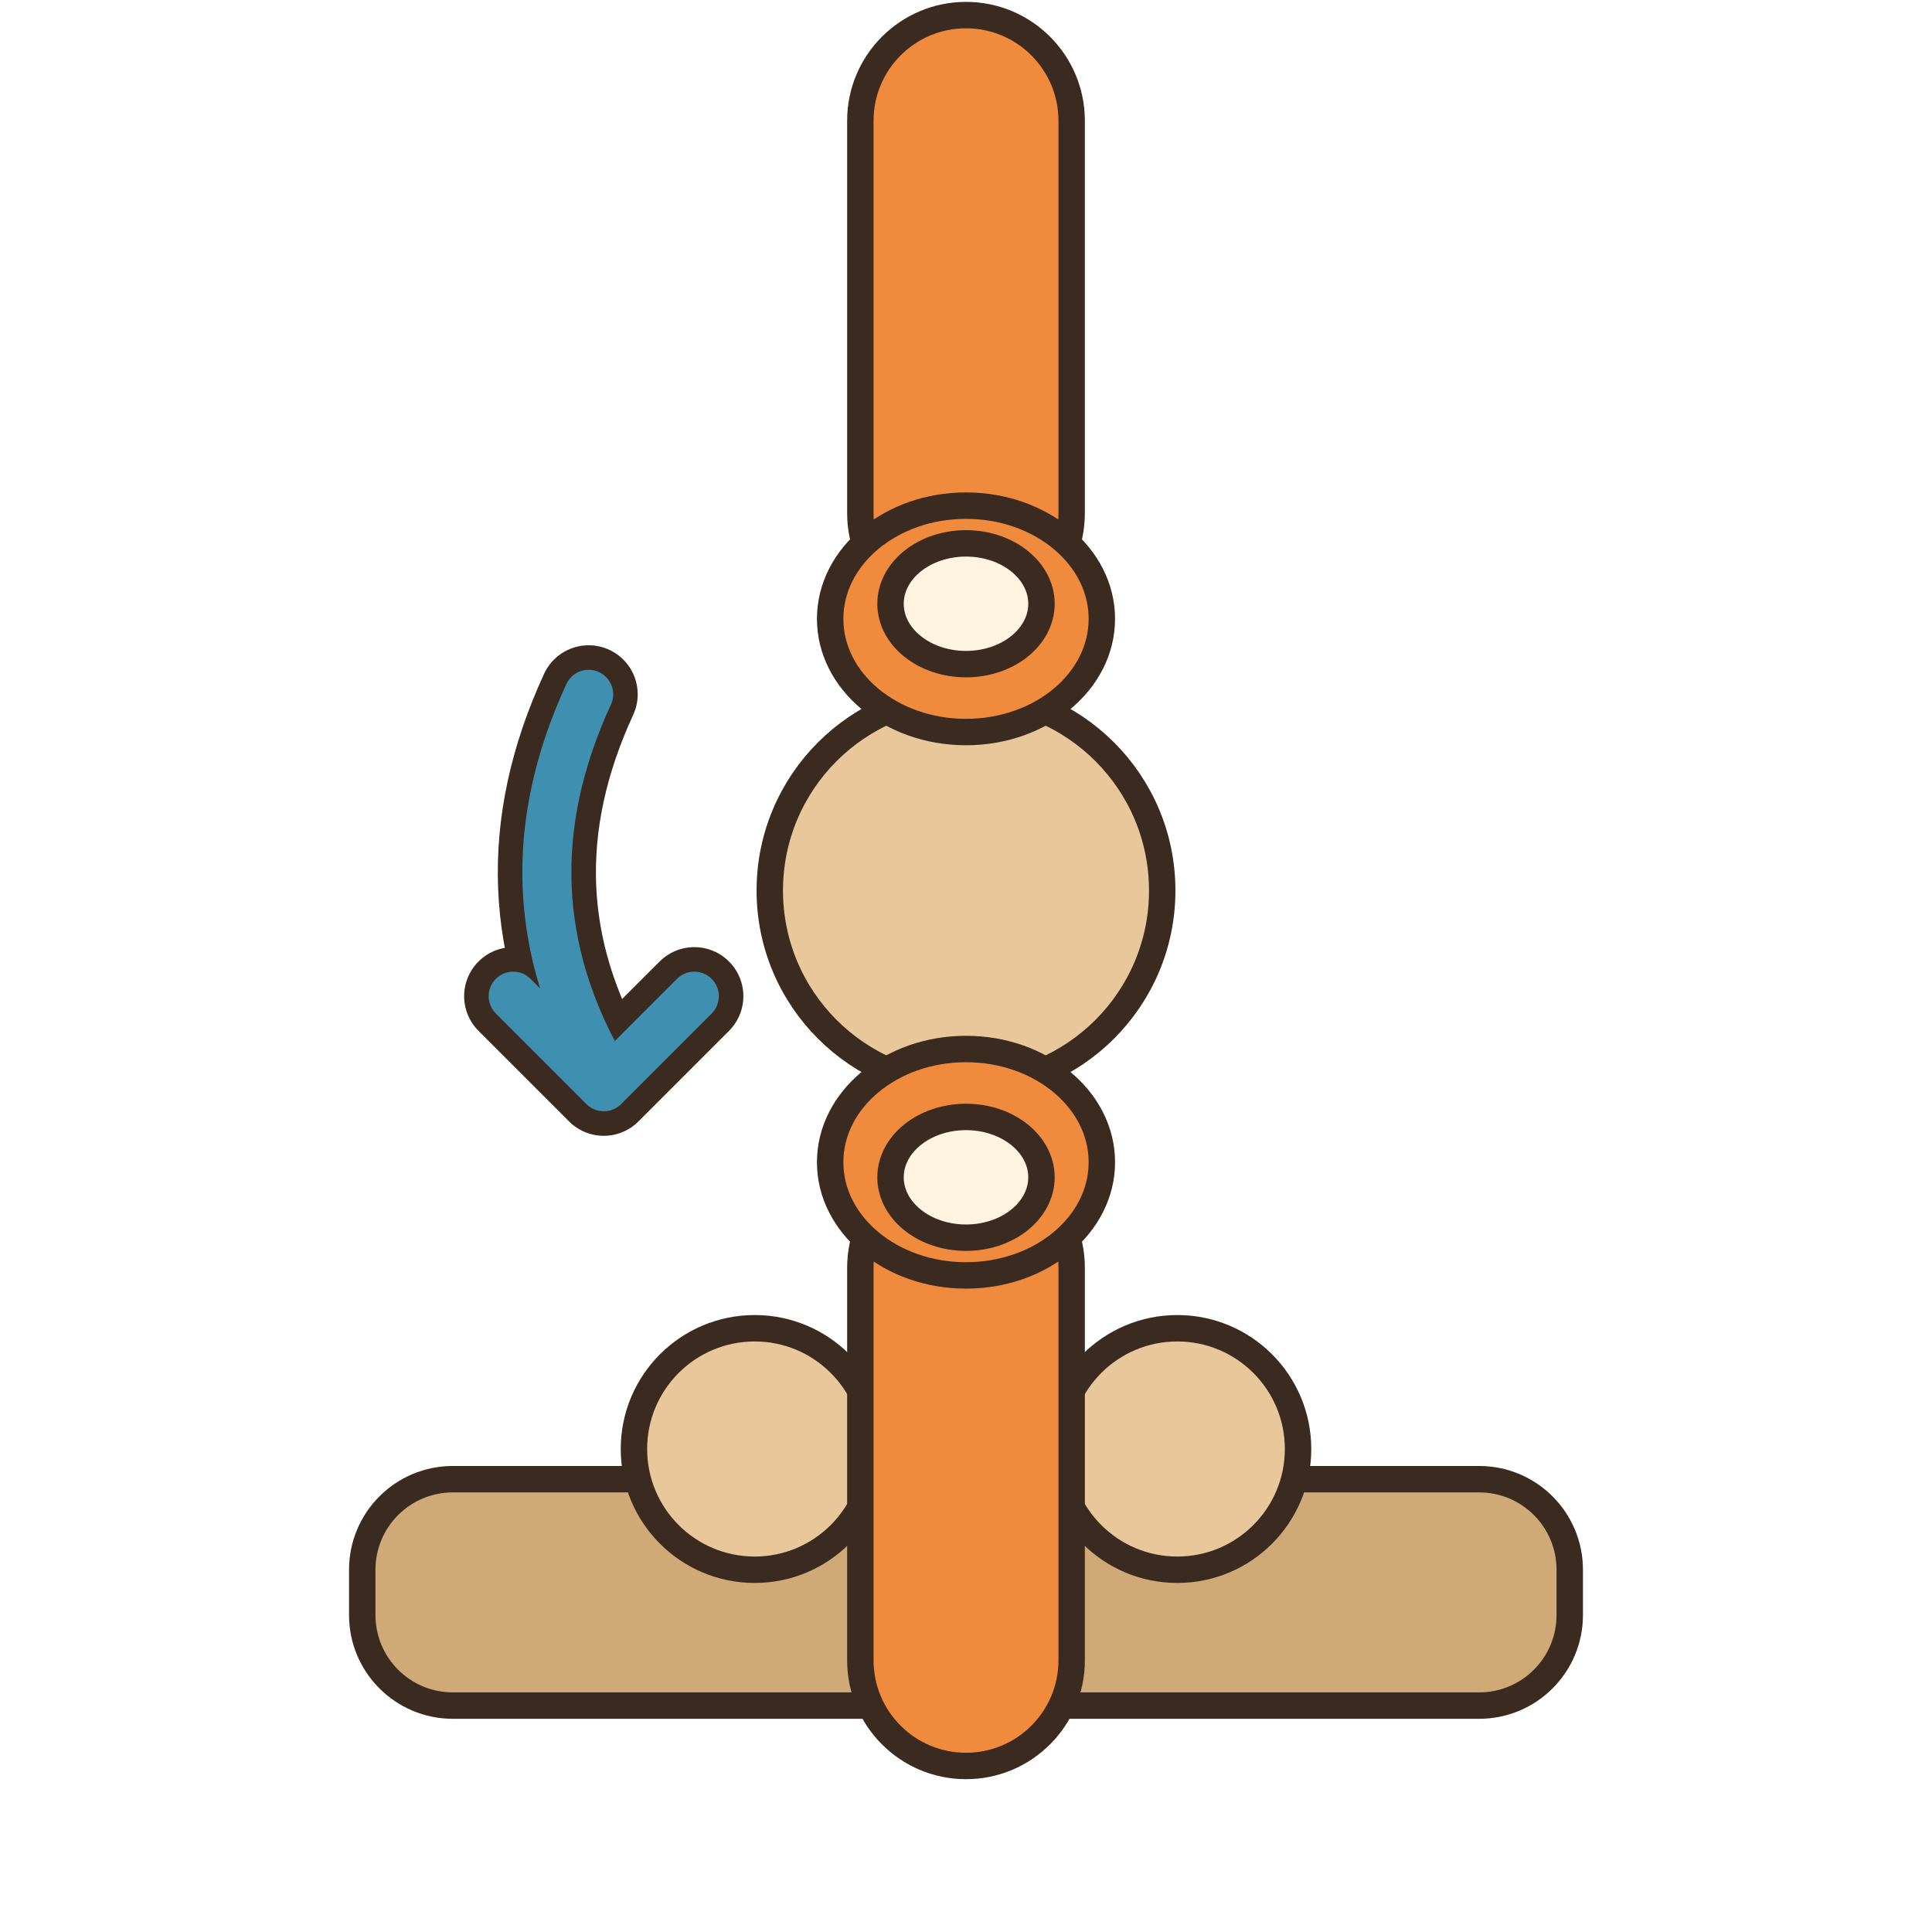
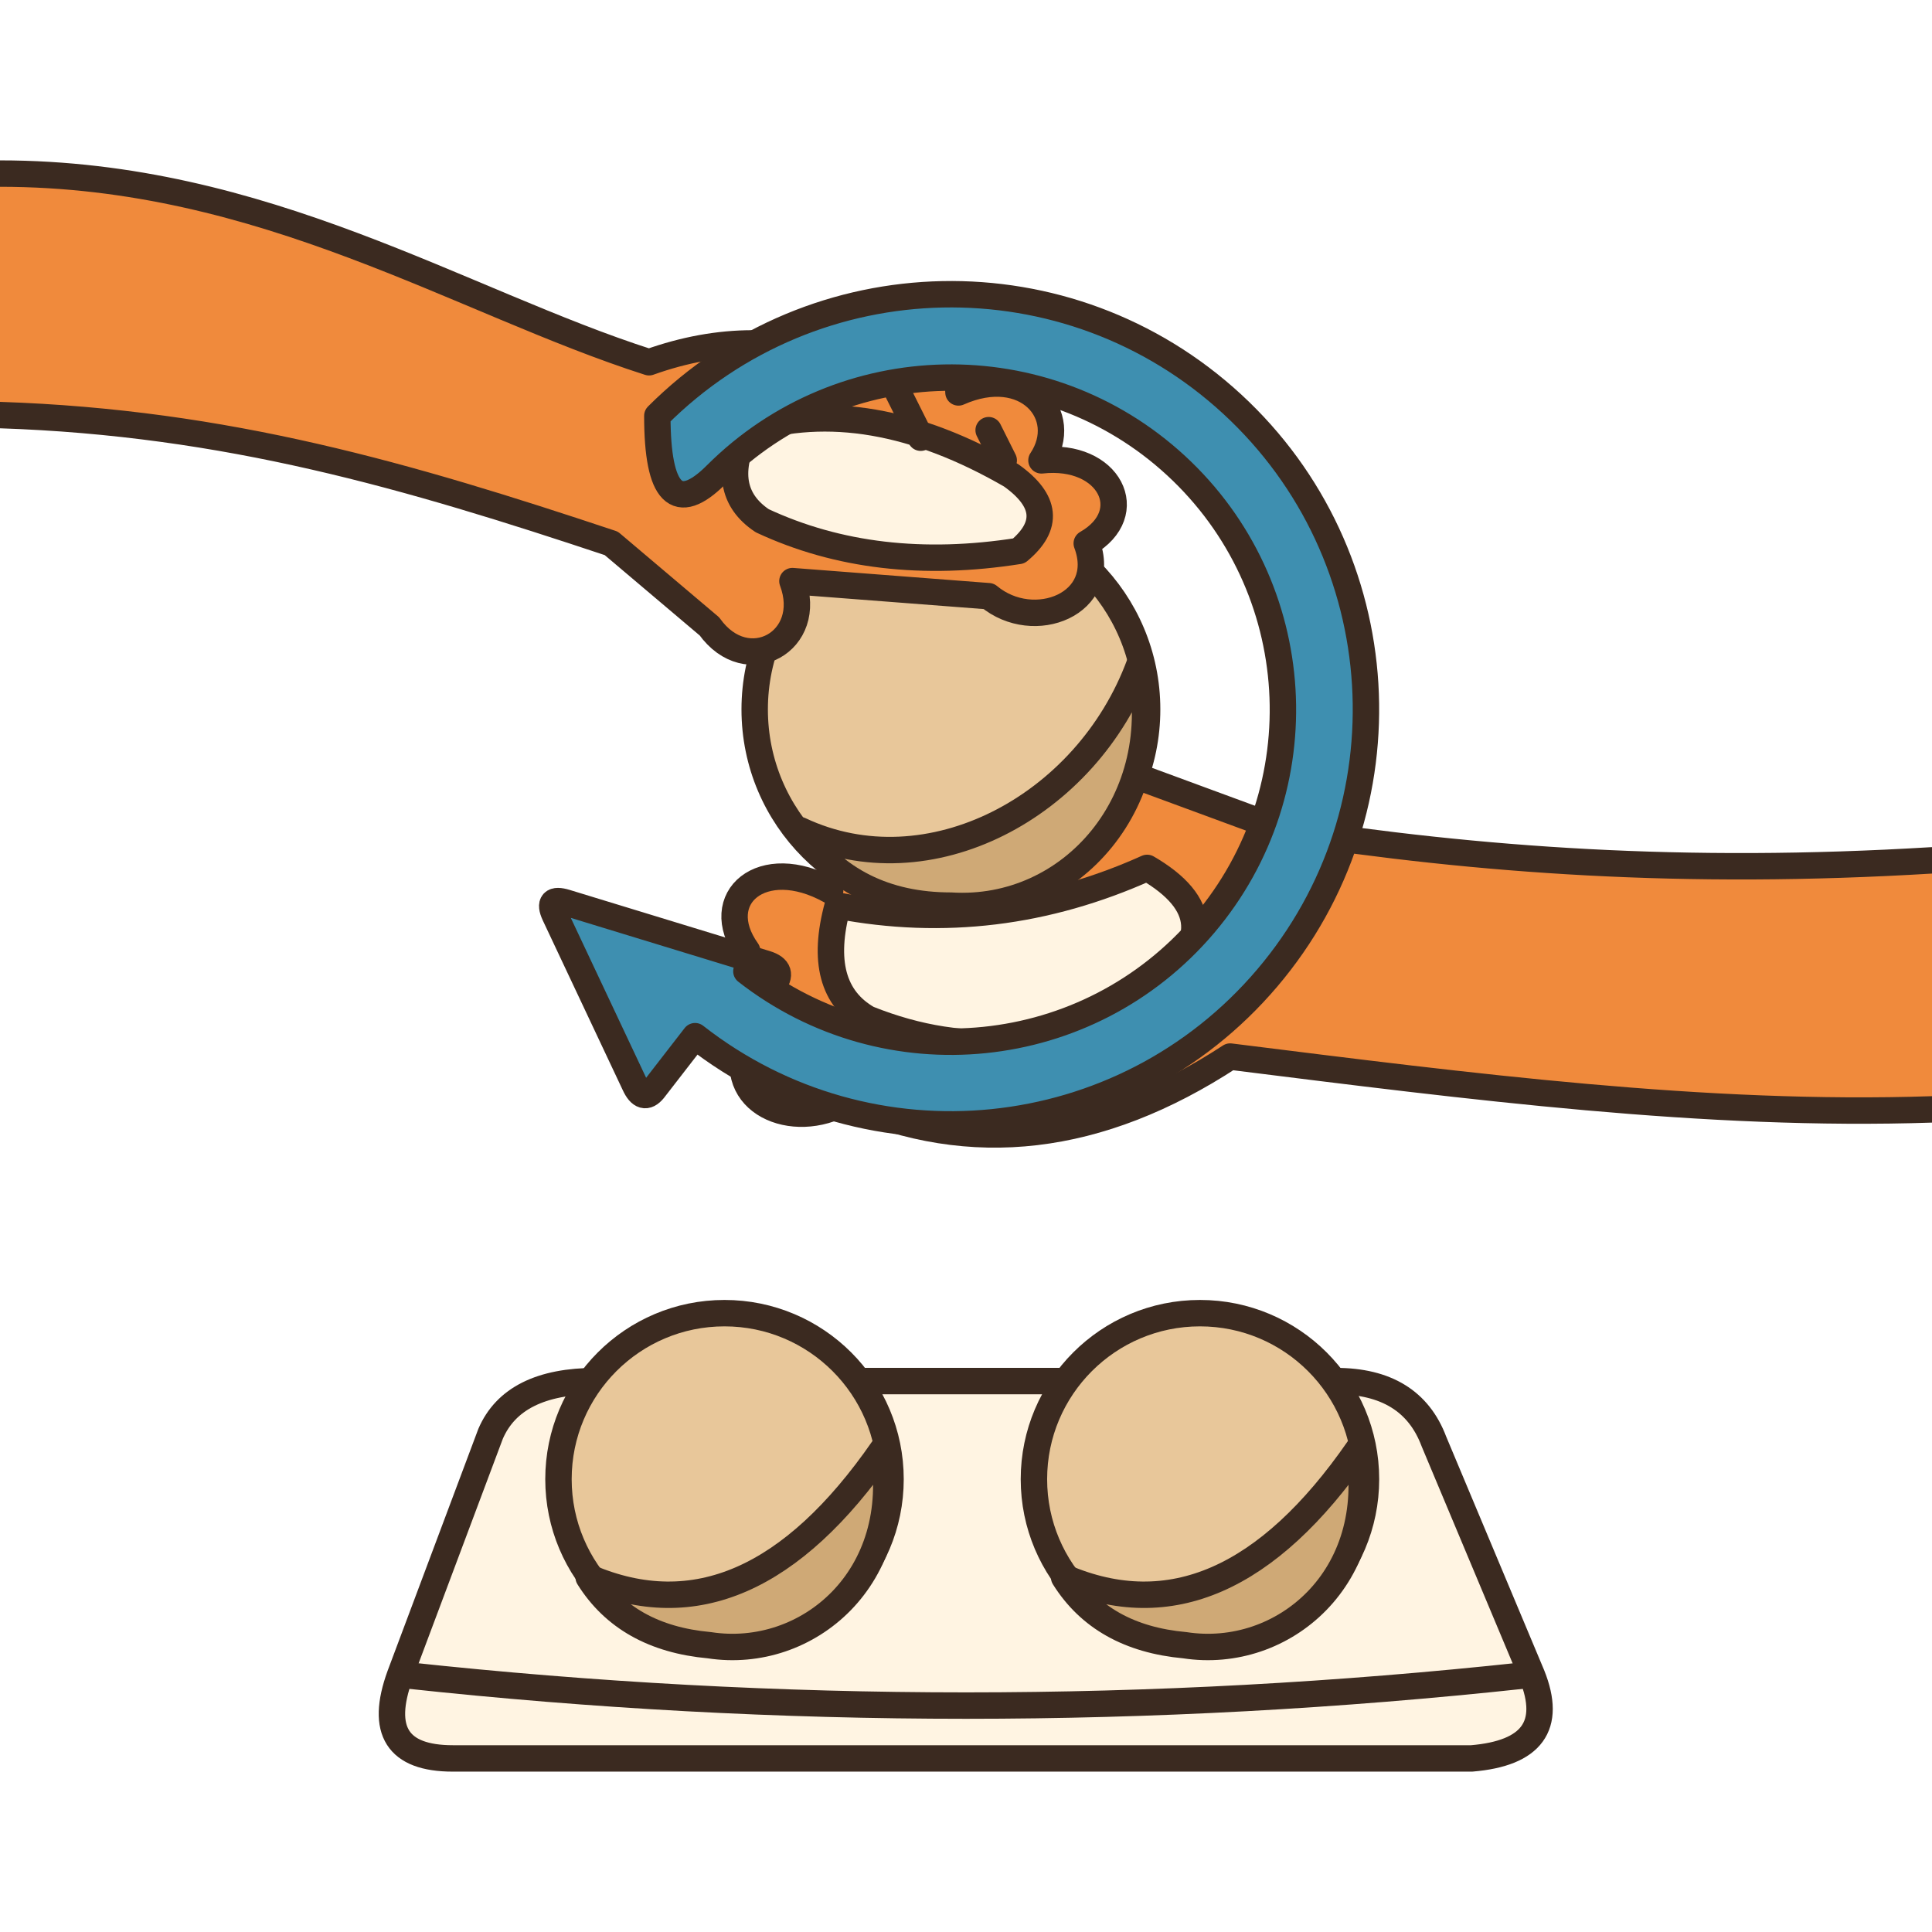
<svg xmlns="http://www.w3.org/2000/svg" viewBox="0 0 256 256">
-   <g stroke="#3B2A20" stroke-width="3.5" stroke-linecap="round" stroke-linejoin="round">
-     <rect x="48" y="196" width="160" height="30" rx="12" fill="#CFA976" />
-     <circle cx="100" cy="192" r="16" fill="#E8C79A" />
-     <circle cx="156" cy="192" r="16" fill="#E8C79A" />
-     <circle cx="128" cy="118" r="26" fill="#E8C79A" />
-     <g transform="translate(128 82) rotate(180)">
-       <rect x="-14" y="0" width="28" height="80" rx="14" fill="#F08A3C" />
-       <ellipse cx="0" cy="0" rx="18" ry="15" fill="#F08A3C" />
-       <ellipse cx="0" cy="2" rx="10" ry="8" fill="#FFF4E2" />
+   <g id="roll" stroke="#3B2A20" stroke-width="3.5" stroke-linecap="round" stroke-linejoin="round">
+     <g id="finished-balls-board">
+       <path d="M65 190 Q68 183 79 183 L177 183 Q187 183 190 191 L203 222 Q207 232 195 233 L60 233 Q49 233 53 222 Z" fill="#FFF4E2" />
+       <path d="M54 222 Q128 230 202 222" fill="none" />
    </g>
-     <g transform="translate(128 154) rotate(0)">
-       <rect x="-14" y="0" width="28" height="80" rx="14" fill="#F08A3C" />
-       <ellipse cx="0" cy="0" rx="18" ry="15" fill="#F08A3C" />
-       <ellipse cx="0" cy="2" rx="10" ry="8" fill="#FFF4E2" />
+     <g id="finished-dough-balls">
+       <g id="left-ball">
+         <circle cx="96" cy="196" r="22" fill="#E8C79A" />
+         <path d="M78 209 Q99 218 117 192 C120 209 107 220 94 218 Q83 217 78 209 Z" fill="#CFA976" />
+       </g>
+       <g id="right-ball">
+         <circle cx="159" cy="196" r="22" fill="#E8C79A" />
+         <path d="M141 209 Q162 218 180 192 C183 209 170 220 157 218 Q146 217 141 209 Z" fill="#CFA976" />
+       </g>
    </g>
-     <path d="M78 92 Q66 118 80 142" fill="none" stroke="#3B2A20" stroke-width="13" />
-     <path d="M68 132 L80 144 L92 132" fill="none" stroke="#3B2A20" stroke-width="13" />
-     <path d="M78 92 Q66 118 80 142" fill="none" stroke="#3E8FB0" stroke-width="6.5" />
-     <path d="M68 132 L80 144 L92 132" fill="none" stroke="#3E8FB0" stroke-width="6.5" />
+     <g id="rosa-lower-paw">
+       <path d="M256 114 C223 116 196 114 170 110 L151 103 C143 100 138 107 144 112 L123 113 C116 107 109 111 110 118 C101 113 94 119 99 126 C90 127 91 136 99 138 C96 146 105 150 112 146 Q137 157 163 140 C195 144 226 148 256 147" fill="#F08A3C" />
+       <path d="M111 120 Q132 124 152 115 Q164 122 153 131 Q135 143 115 135 Q108 131 111 120 Z" fill="#FFF4E2" />
+     </g>
+     <g id="dough-ball">
+       <circle cx="126" cy="94" r="26" fill="#E8C79A" />
+       <path d="M106 110 C123 118 144 107 151 88 C155 106 142 121 126 120 Q113 120 106 110 Z" fill="#CFA976" />
+     </g>
+     <g id="rosa-upper-paw">
+       <path d="M0 23 C35 23 61 40 86 48 Q100 43 113 48 C118 42 127 45 127 52 C136 48 142 55 138 61 C147 60 151 68 144 72 C147 80 137 84 131 79 L105 77 C108 85 99 90 94 83 L81 72 C54 63 30 56 0 55" fill="#F08A3C" />
+       <path d="M99 57 Q115 52 134 63 Q141 68 135 73 Q116 76 101 69 Q95 65 99 57 Z" fill="#FFF4E2" />
+       <path d="M119 52 L122 58 M131 57 L133 61" fill="none" />
+     </g>
+     <g id="round-motion">
+       <path d="M87.1 55.1 A55 55 0 1 1 92.1 137.3 L86.6 144.4 Q85.2 146.1 84.1 143.7 L73.5 121.2 Q72.4 118.8 75 119.6 L101.5 127.7 Q104.1 128.5 102.4 130.6 L98.9 128.7 A44 44 0 1 0 94.9 62.9 Q87.1 70.7 87.1 55.1 Z" fill="#3E8FB0" />
+     </g>
  </g>
</svg>
